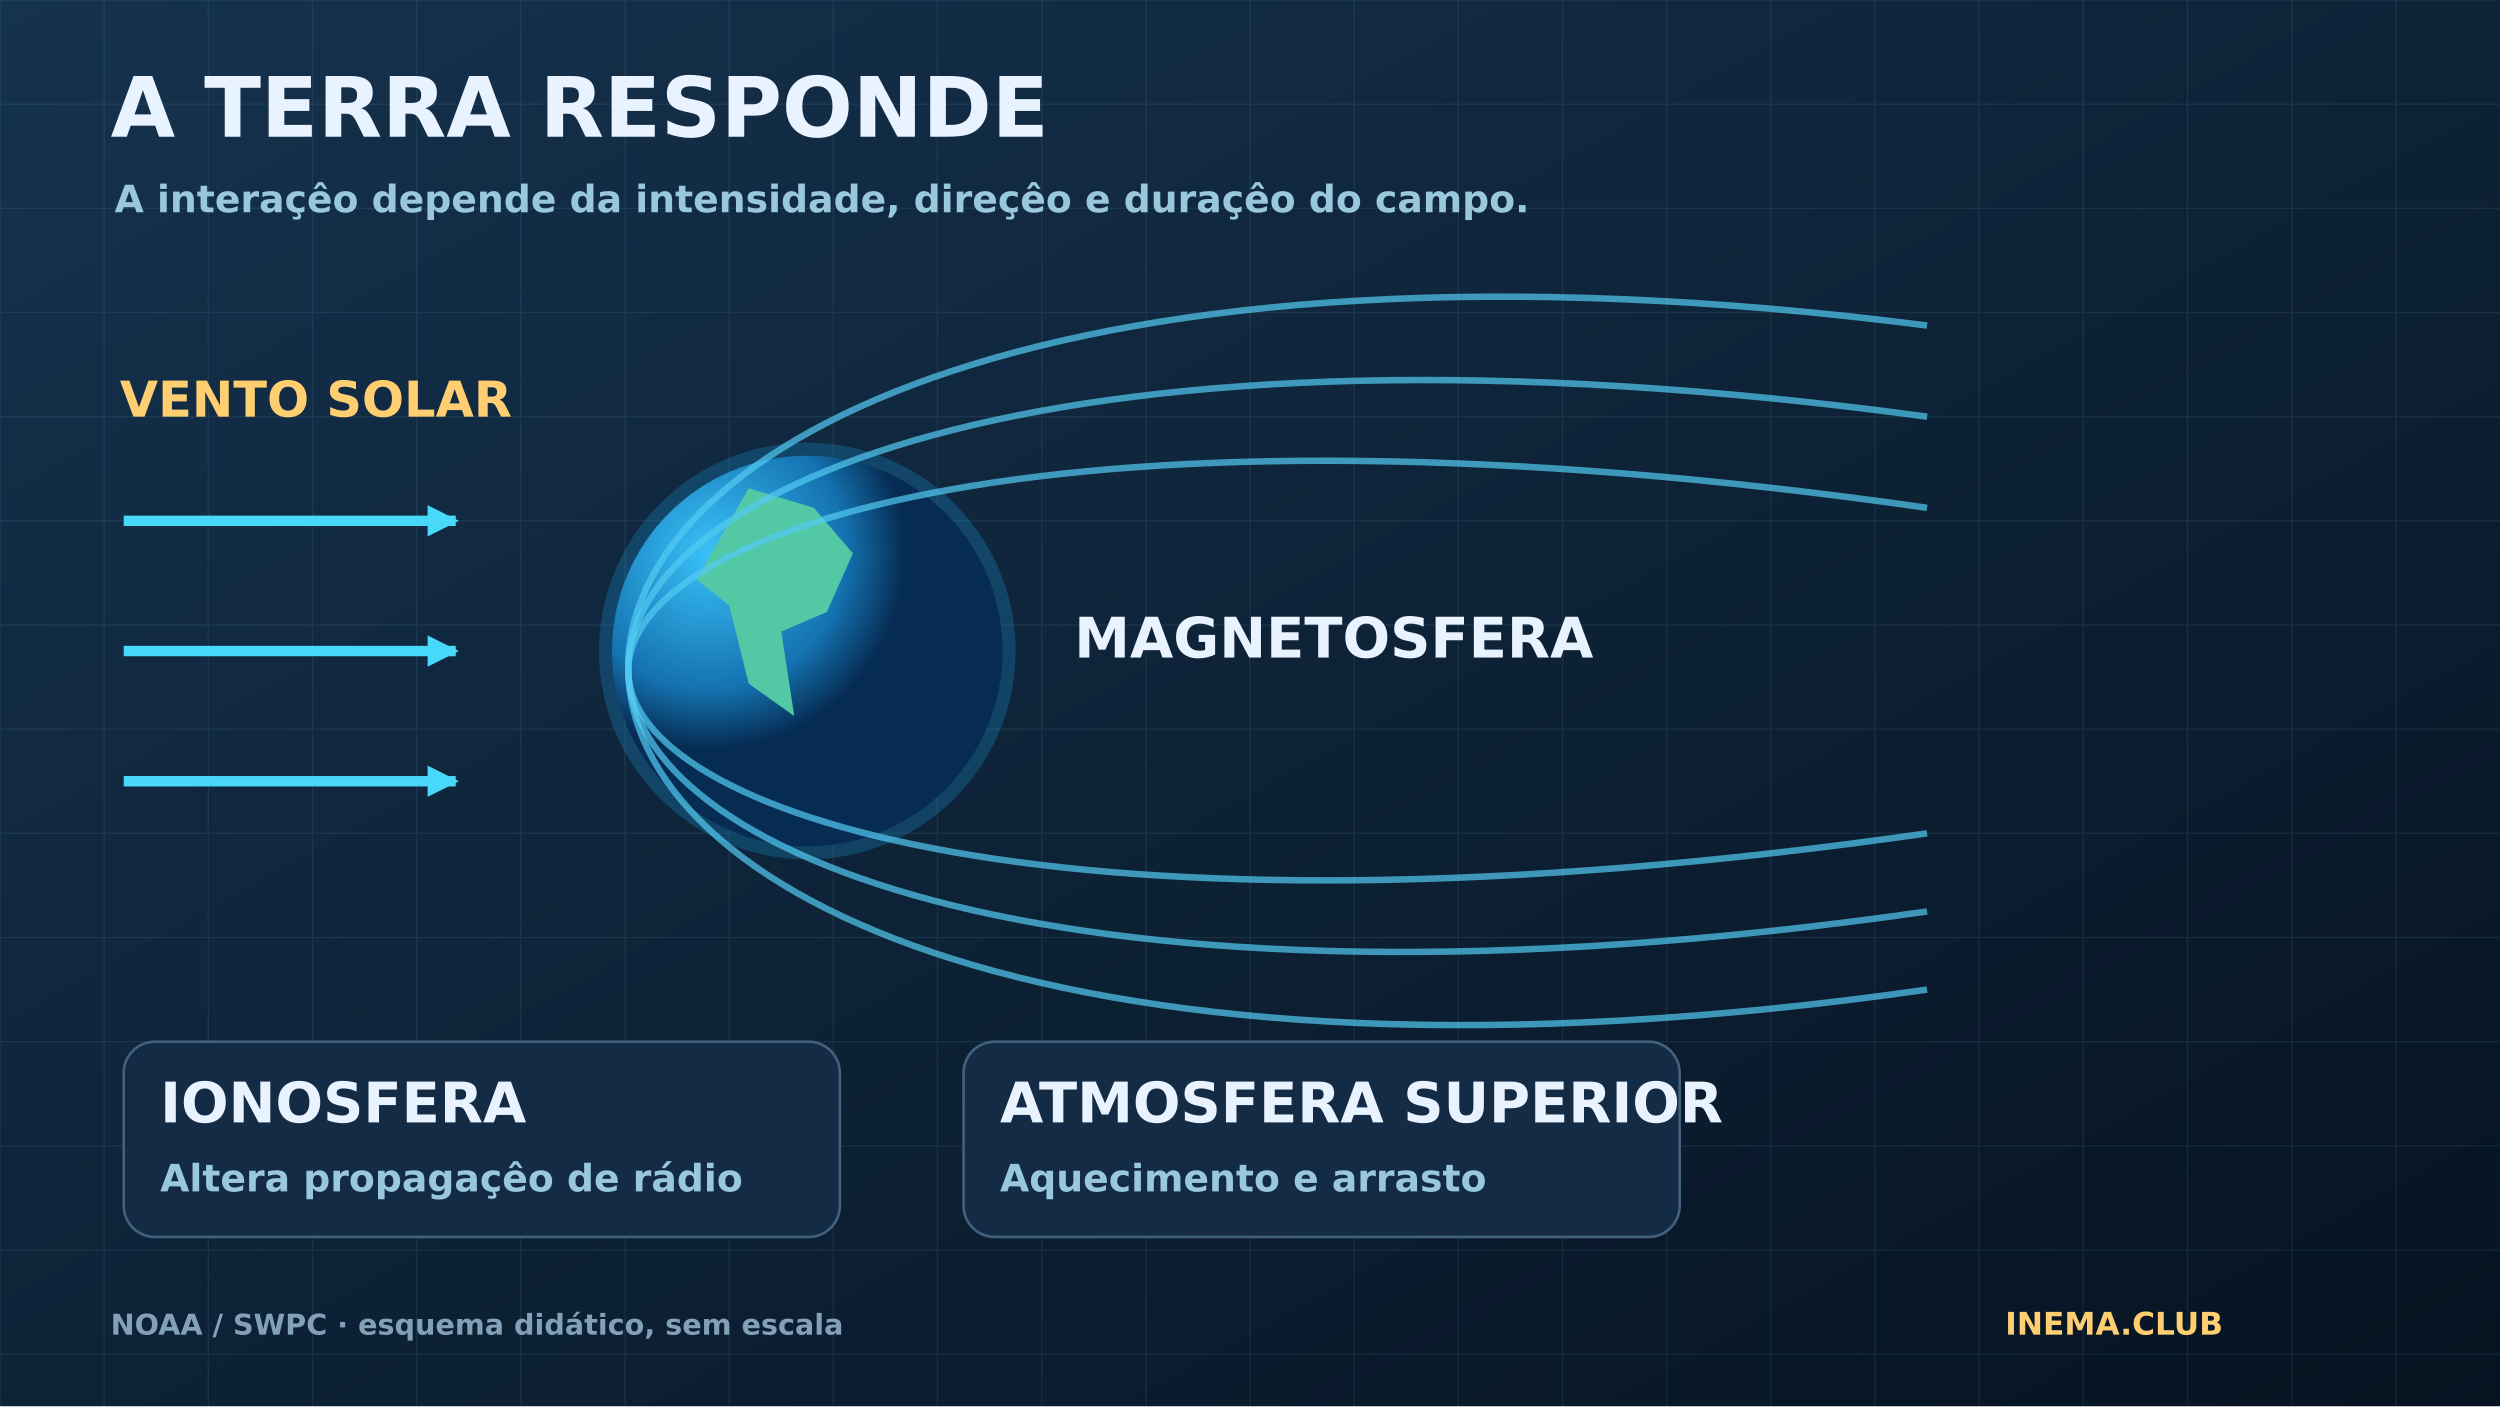
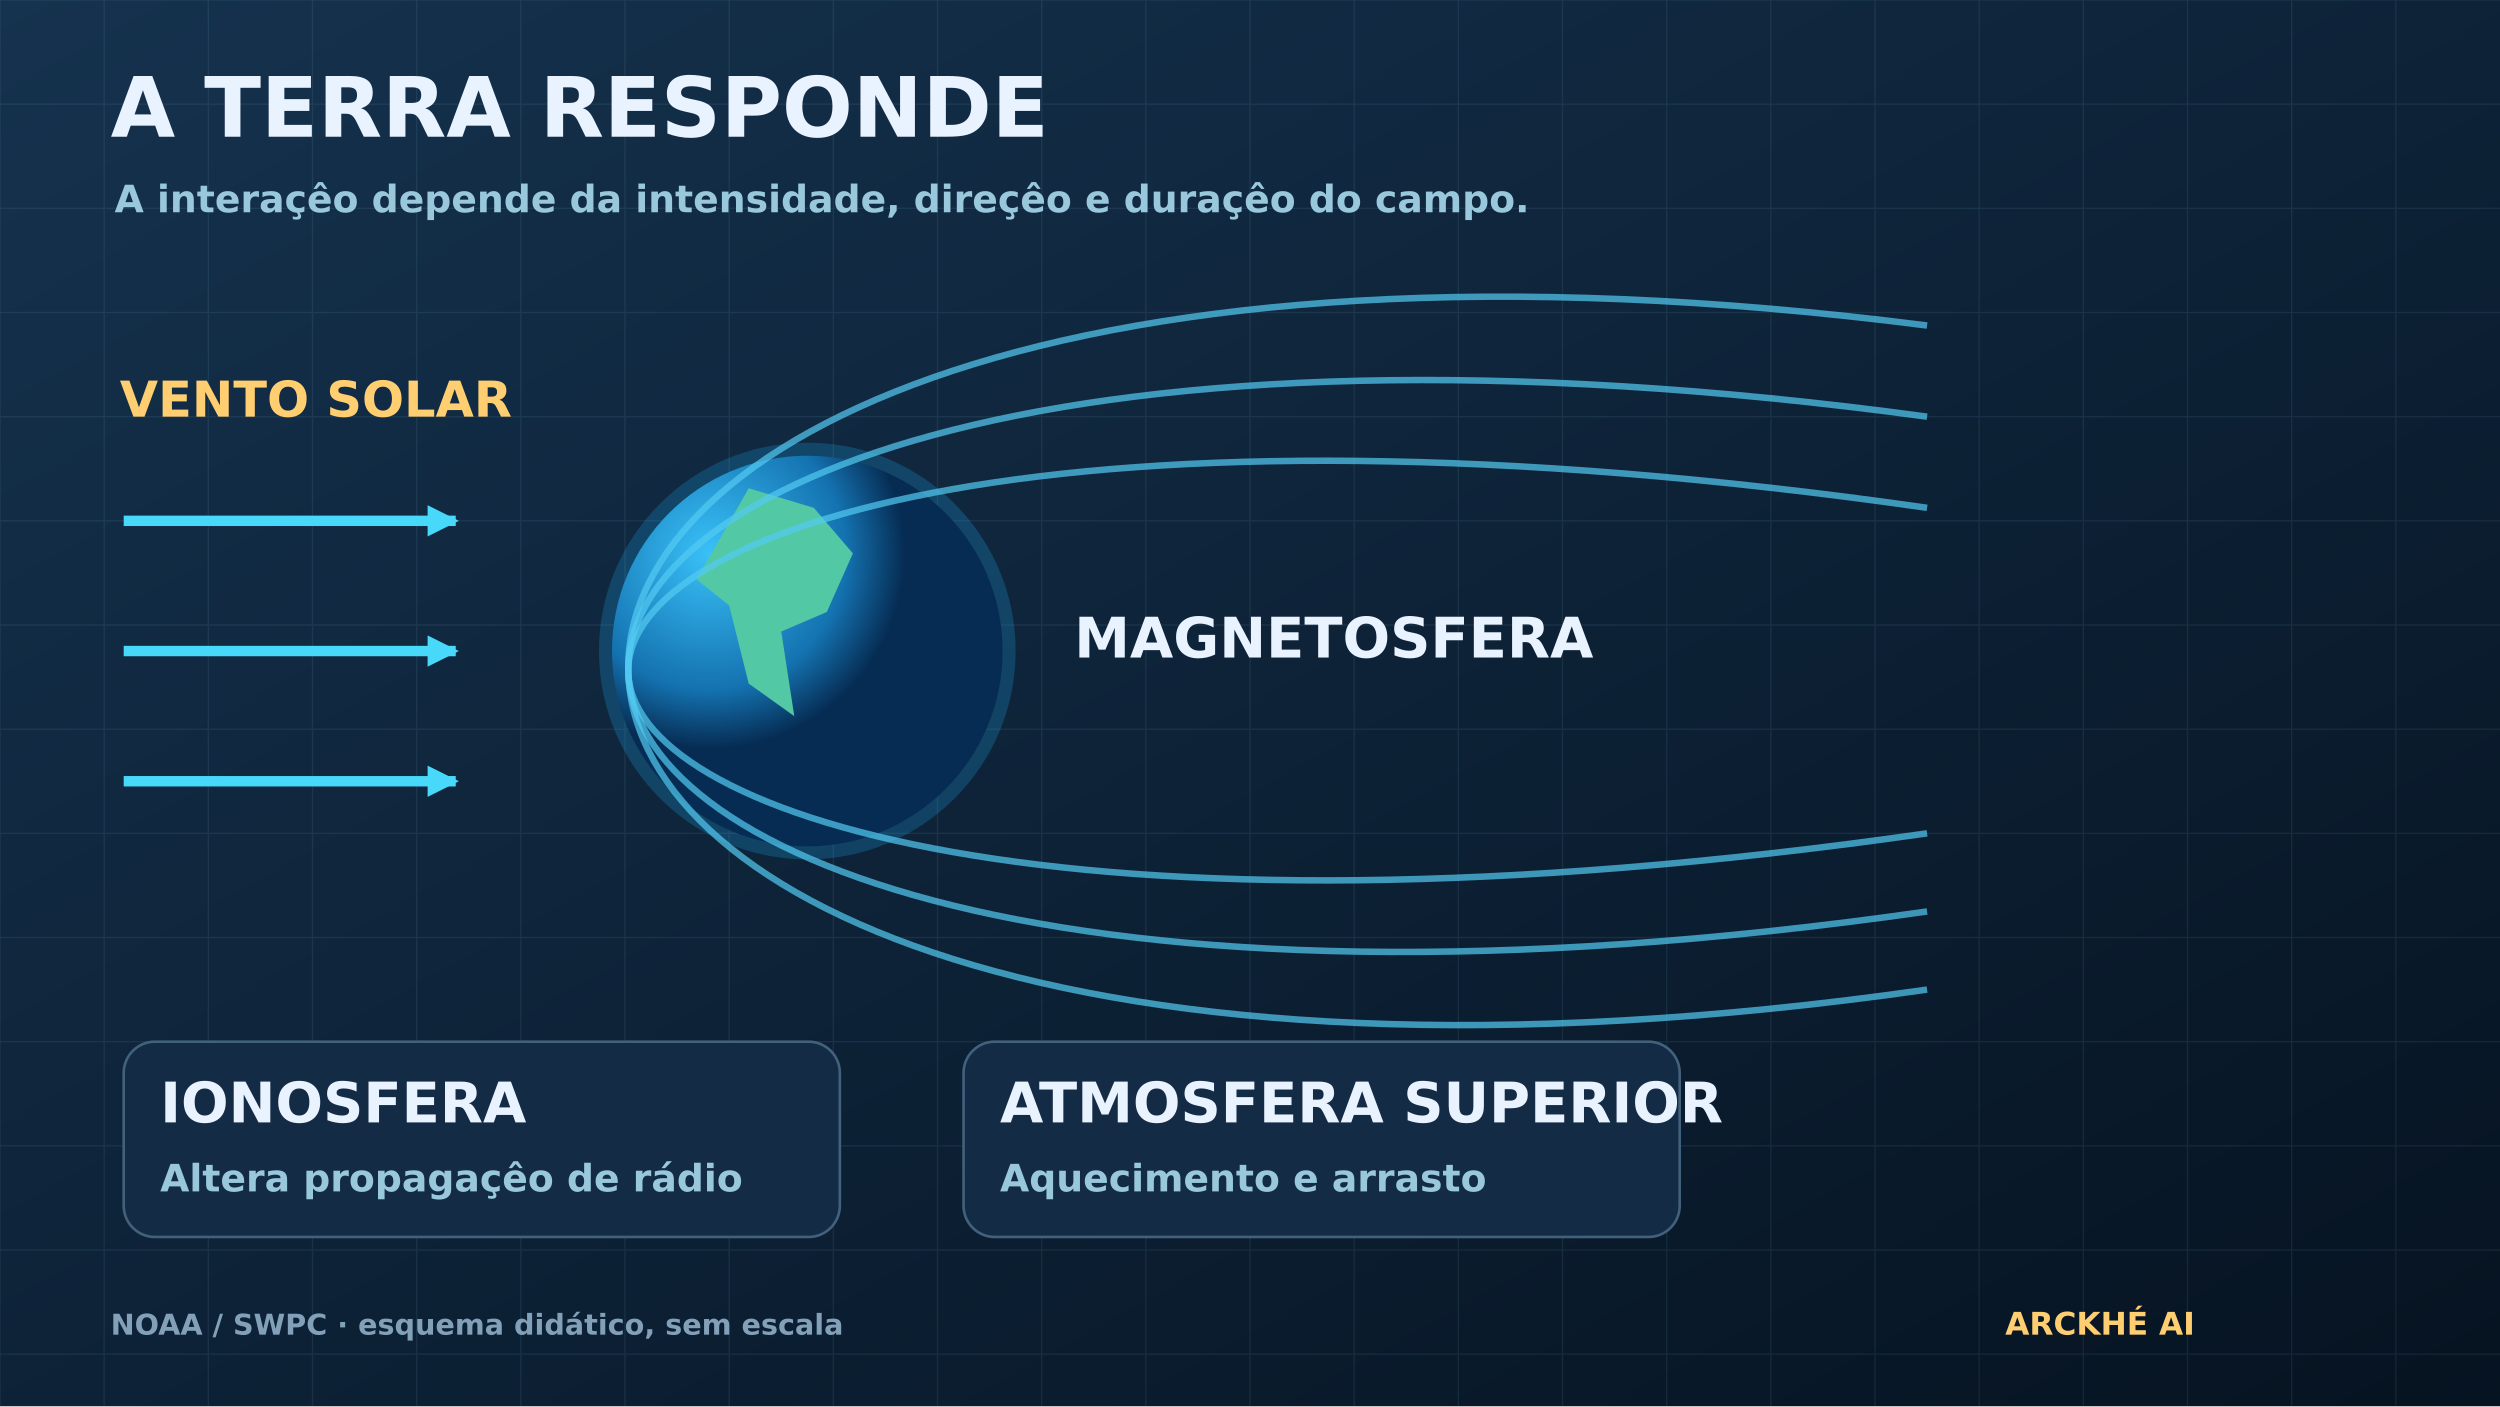
<svg xmlns="http://www.w3.org/2000/svg" width="1920" height="1080" viewBox="0 0 1920 1080">
  <defs>
    <radialGradient id="sun">
      <stop stop-color="#fff0a0" />
      <stop offset=".5" stop-color="#ffad35" />
      <stop offset="1" stop-color="#d85212" />
    </radialGradient>
    <radialGradient id="earth" cx=".25" cy=".25">
      <stop stop-color="#39c1f8" />
      <stop offset=".7" stop-color="#1472b0" />
      <stop offset="1" stop-color="#062c53" />
    </radialGradient>
    <linearGradient id="bg" x2="1" y2="1">
      <stop stop-color="#15324e" />
      <stop offset="1" stop-color="#061321" />
    </linearGradient>
    <marker id="arrow" viewBox="0 0 10 10" refX="9" refY="5" markerWidth="3" markerHeight="3" orient="auto-start-reverse">
      <path d="M0 0 L10 5 L0 10Z" fill="#47d8fa" />
    </marker>
  </defs>
  <rect width="1920" height="1080" fill="url(#bg)" />
  <g opacity=".09" stroke="#96d4ed">
    <path d="M0,0 H1920 M0,0 V1080" />
    <path d="M0,80 H1920 M80,0 V1080" />
    <path d="M0,160 H1920 M160,0 V1080" />
    <path d="M0,240 H1920 M240,0 V1080" />
    <path d="M0,320 H1920 M320,0 V1080" />
    <path d="M0,400 H1920 M400,0 V1080" />
    <path d="M0,480 H1920 M480,0 V1080" />
    <path d="M0,560 H1920 M560,0 V1080" />
    <path d="M0,640 H1920 M640,0 V1080" />
    <path d="M0,720 H1920 M720,0 V1080" />
    <path d="M0,800 H1920 M800,0 V1080" />
    <path d="M0,880 H1920 M880,0 V1080" />
    <path d="M0,960 H1920 M960,0 V1080" />
    <path d="M0,1040 H1920 M1040,0 V1080" />
    <path d="M0,1120 H1920 M1120,0 V1080" />
    <path d="M0,1200 H1920 M1200,0 V1080" />
    <path d="M0,1280 H1920 M1280,0 V1080" />
    <path d="M0,1360 H1920 M1360,0 V1080" />
    <path d="M0,1440 H1920 M1440,0 V1080" />
    <path d="M0,1520 H1920 M1520,0 V1080" />
    <path d="M0,1600 H1920 M1600,0 V1080" />
    <path d="M0,1680 H1920 M1680,0 V1080" />
    <path d="M0,1760 H1920 M1760,0 V1080" />
    <path d="M0,1840 H1920 M1840,0 V1080" />
  </g>
  <text x="85" y="105" font-size="64" fill="#e9f2ff" font-family="DejaVu Sans,sans-serif" font-weight="bold">A TERRA RESPONDE</text>
  <text x="88" y="163" font-size="29" fill="#99c8dd" font-family="DejaVu Sans,sans-serif" font-weight="bold">A interaçêo depende da intensidade, direçêo e duraçêo do campo.</text>
  <circle cx="620" cy="500" r="160" fill="#1db3f9" opacity=".22" />
  <circle cx="620" cy="500" r="150" fill="url(#earth)" />
  <path d="M575,375 l50,15 30,35 -20,45 -35,15 10,65 -35,-25 -15,-60 -25,-20 Z" fill="#53c8a4" />
  <path d="M1480,250 C150,80 150,950 1480,760" stroke="#52cbf2" fill="none" stroke-width="5" opacity=".7" />
  <path d="M1480,320 C150,140 150,890 1480,700" stroke="#52cbf2" fill="none" stroke-width="5" opacity=".7" />
  <path d="M1480,390 C150,200 150,830 1480,640" stroke="#52cbf2" fill="none" stroke-width="5" opacity=".7" />
  <path d="M95,400 L350,400" stroke="#47d8fa" stroke-width="8" fill="none" marker-end="url(#arrow)" />
  <path d="M95,500 L350,500" stroke="#47d8fa" stroke-width="8" fill="none" marker-end="url(#arrow)" />
  <path d="M95,600 L350,600" stroke="#47d8fa" stroke-width="8" fill="none" marker-end="url(#arrow)" />
  <text x="92" y="320" font-size="38" fill="#ffce71" font-family="DejaVu Sans,sans-serif" font-weight="bold">VENTO SOLAR</text>
  <text x="825" y="505" font-size="43" fill="#e9f2ff" font-family="DejaVu Sans,sans-serif" font-weight="bold">MAGNETOSFERA</text>
  <rect x="95" y="800" width="550" height="150" rx="24" fill="#142b45" stroke="#42617c" stroke-width="2" />
  <text x="123" y="862" font-size="43" fill="#e9f2ff" font-family="DejaVu Sans,sans-serif" font-weight="bold">IONOSFERA</text>
  <text x="123" y="915" font-size="29" fill="#99c8dd" font-family="DejaVu Sans,sans-serif" font-weight="bold">Altera propagaçêo de rádio</text>
  <rect x="740" y="800" width="550" height="150" rx="24" fill="#142b45" stroke="#42617c" stroke-width="2" />
  <text x="768" y="862" font-size="43" fill="#e9f2ff" font-family="DejaVu Sans,sans-serif" font-weight="bold">ATMOSFERA SUPERIOR</text>
  <text x="768" y="915" font-size="29" fill="#99c8dd" font-family="DejaVu Sans,sans-serif" font-weight="bold">Aquecimento e arrasto</text>
  <text x="85" y="1025" font-size="22" fill="#83a0b9" font-family="DejaVu Sans,sans-serif" font-weight="bold">NOAA / SWPC · esquema didático, sem escala</text>
-   <text x="1540" y="1025" font-size="24" fill="#ffce71" font-family="DejaVu Sans,sans-serif" font-weight="bold">INEMA.CLUB</text>
+   <text x="1540" y="1025" font-size="24" fill="#ffce71" font-family="DejaVu Sans,sans-serif" font-weight="bold">ARCKHÉ AI</text>
</svg>
